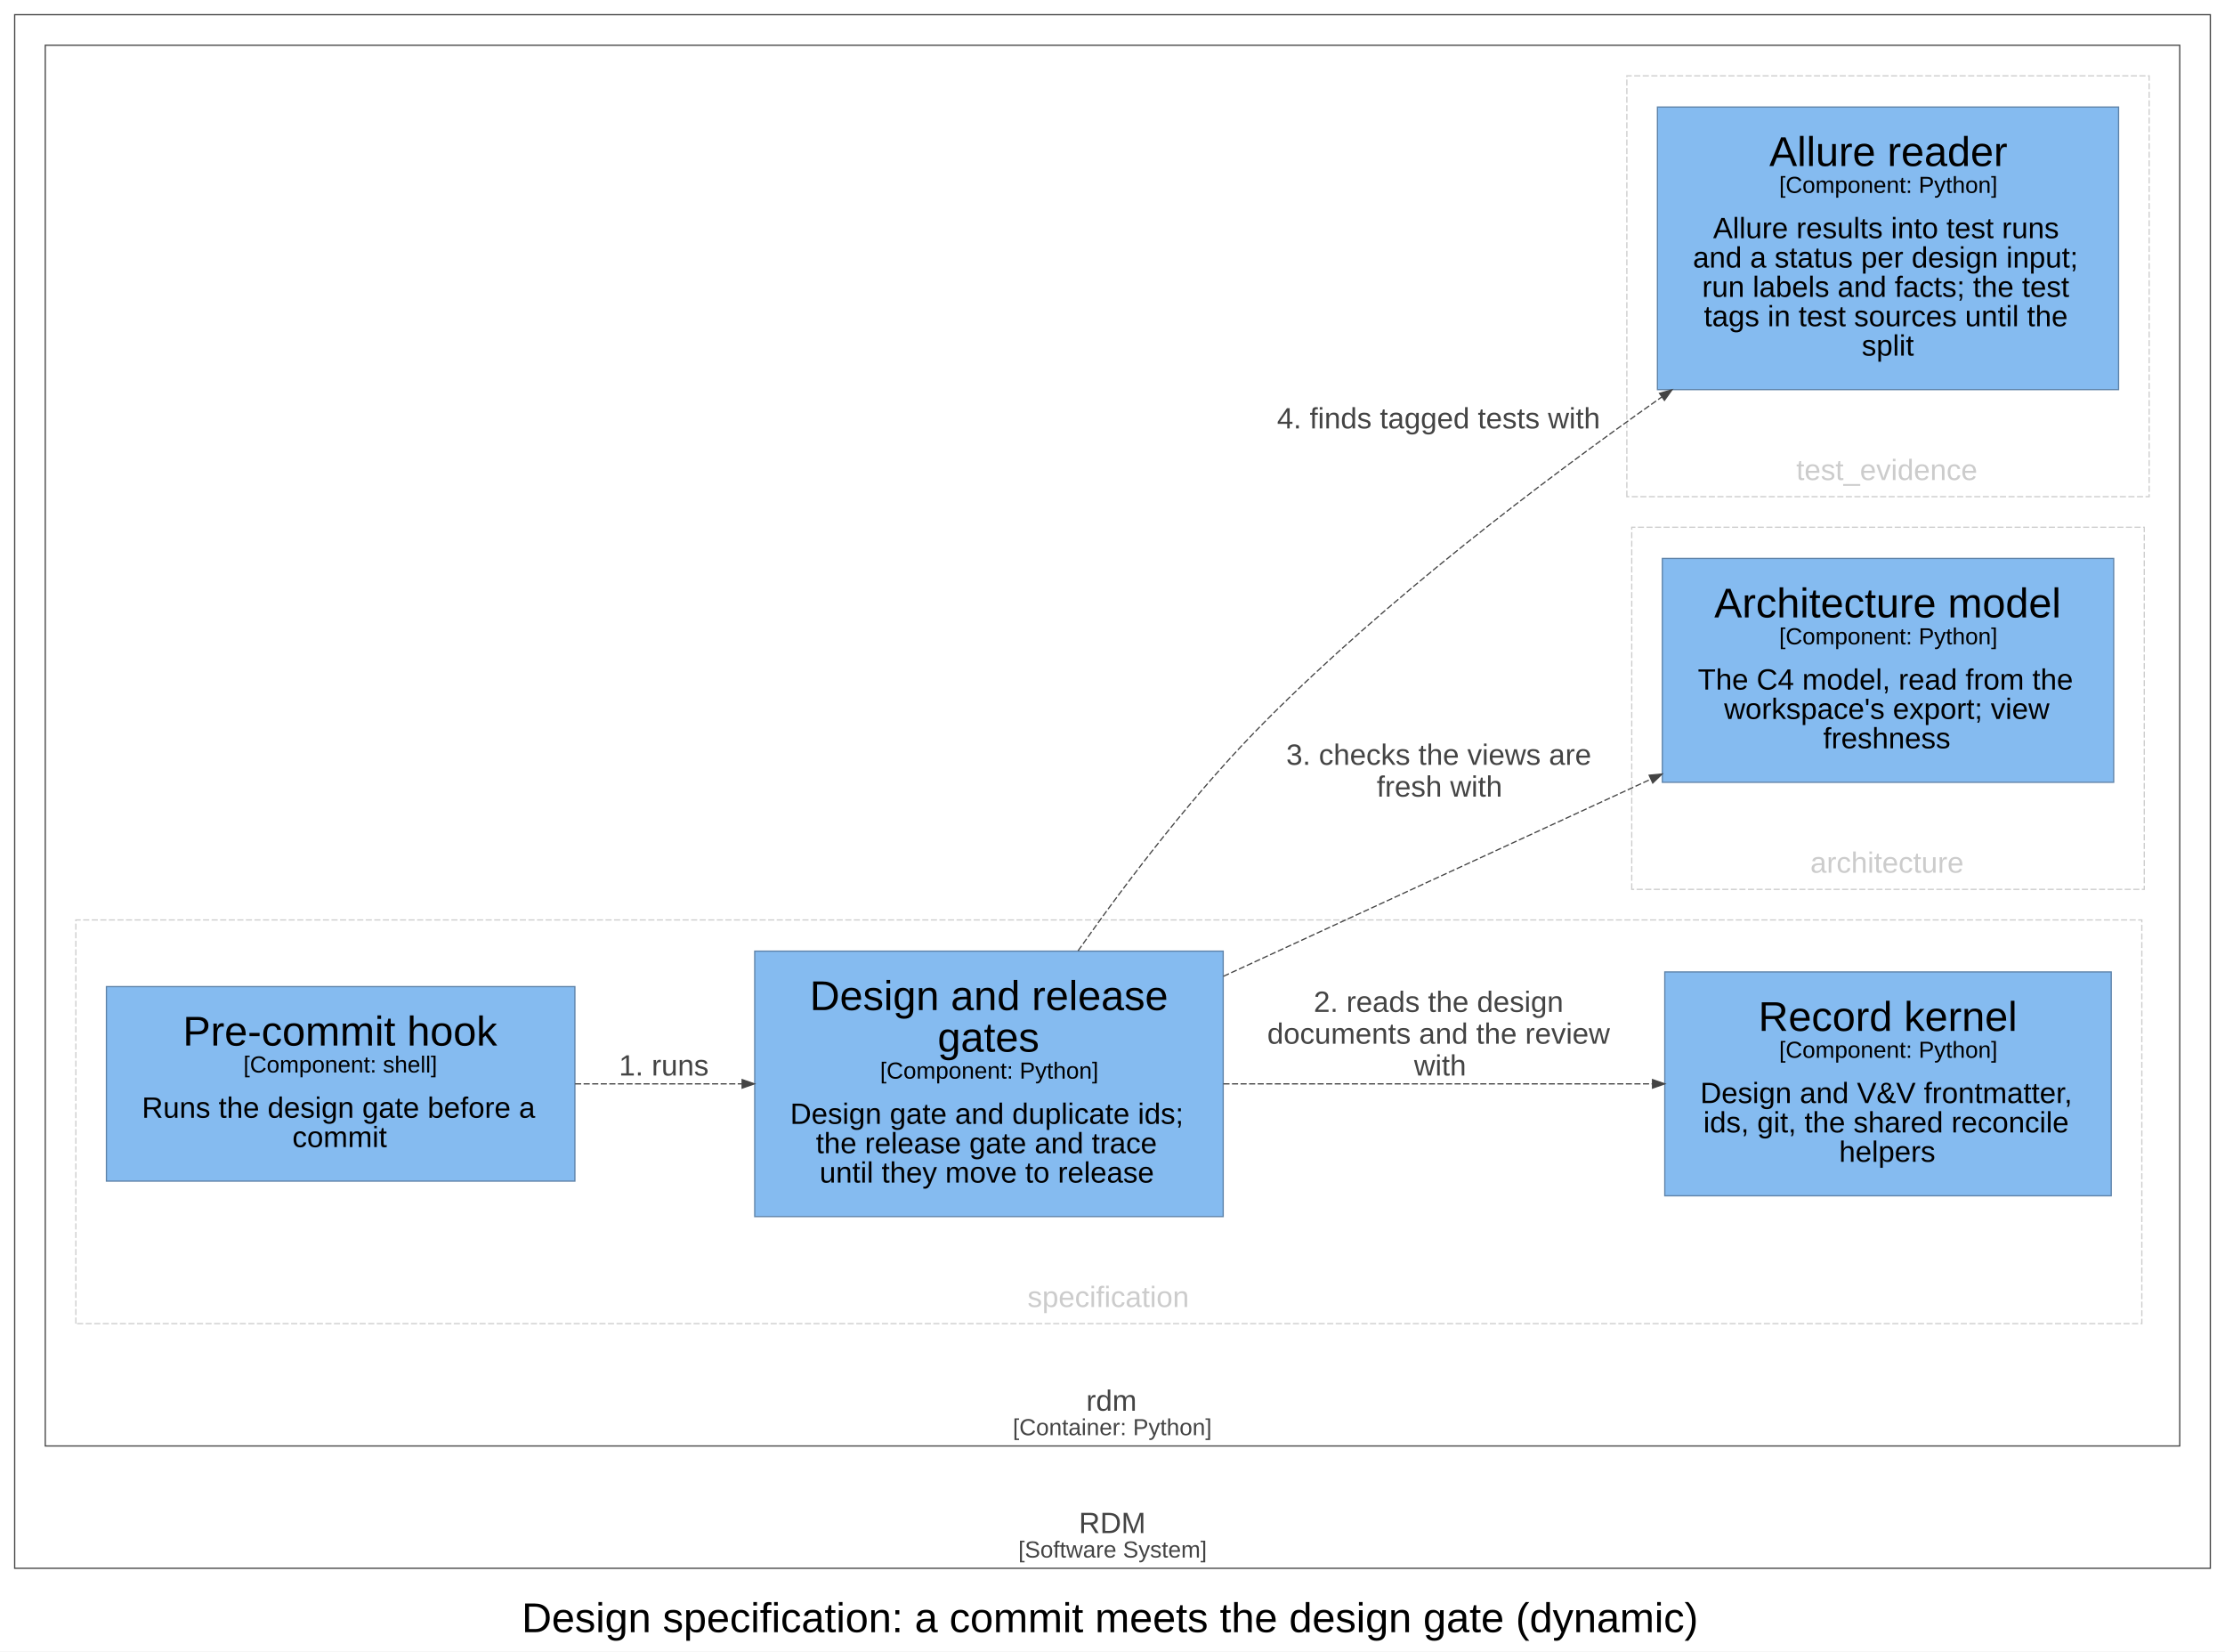
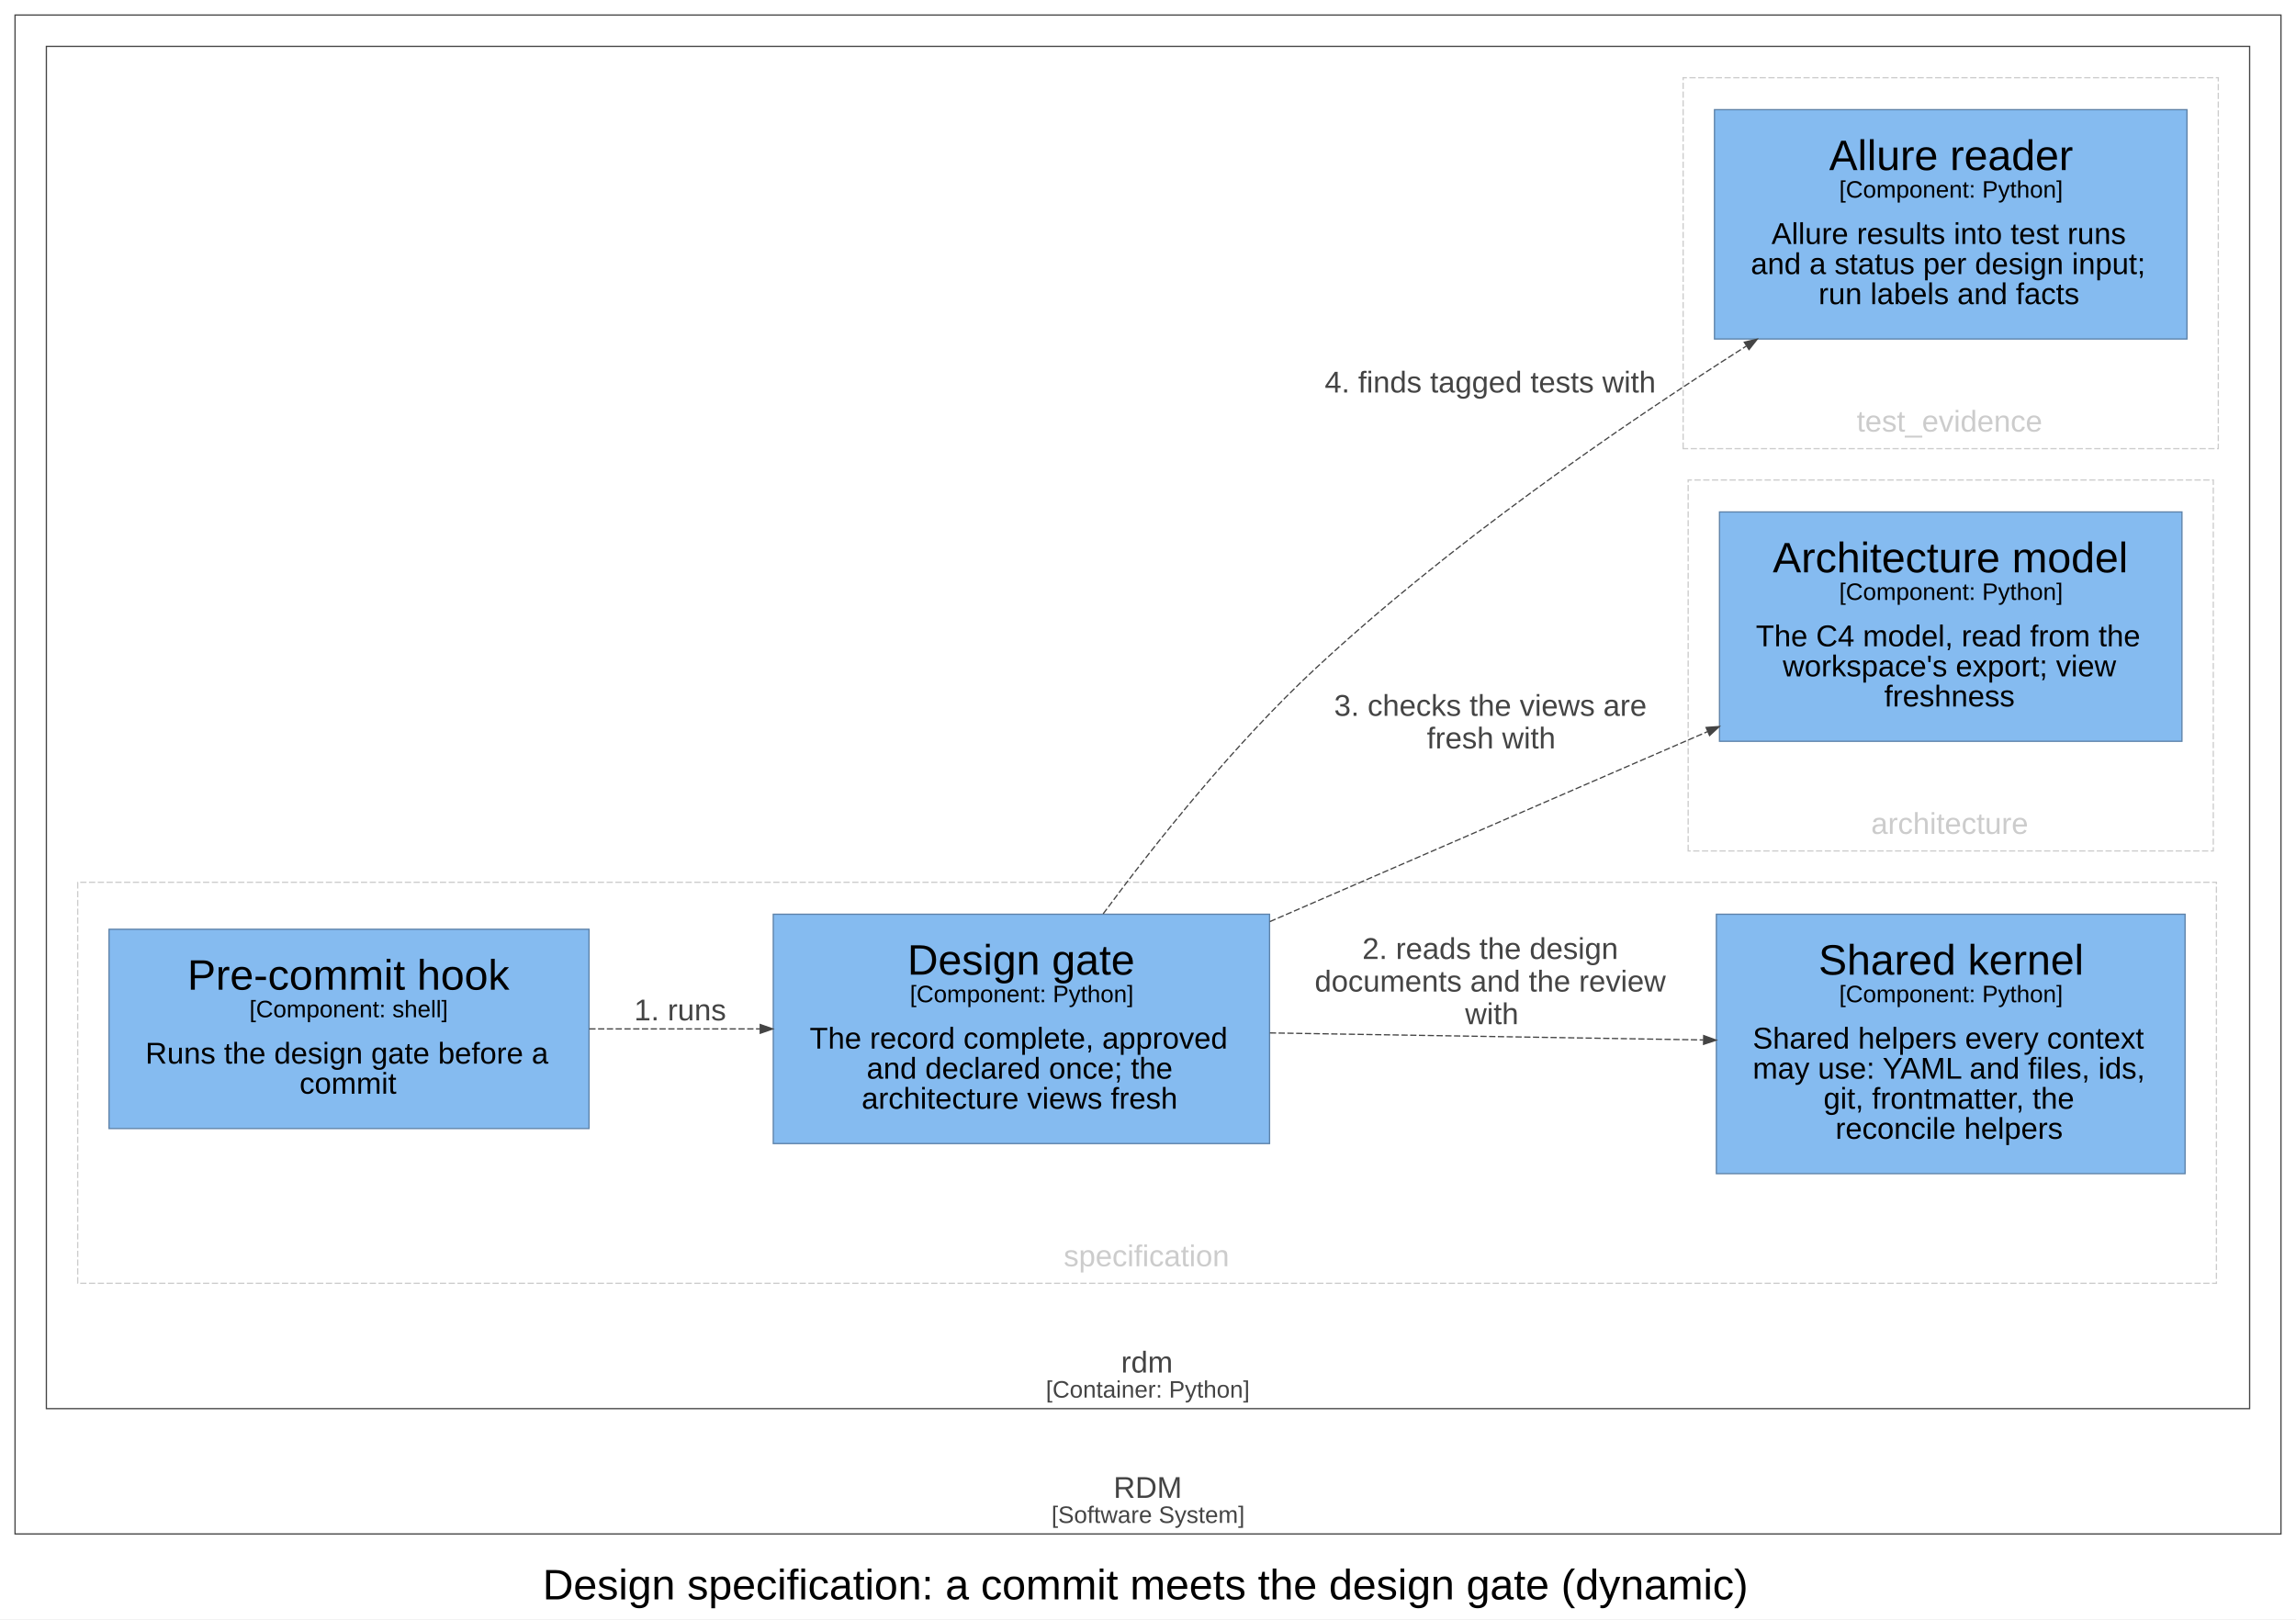
- <svg xmlns="http://www.w3.org/2000/svg" width="1819pt" height="1350pt" viewBox="0.00 0.00 1819.00 1350.00">
-   <g id="graph0" class="graph" transform="scale(1 1) rotate(0) translate(4 1346)">
-     <polygon fill="white" stroke="transparent" points="-4,4 -4,-1346 1815,-1346 1815,4 -4,4" />
-     <text text-anchor="start" x="422.5" y="-11.8" font-family="Arial" font-size="34.00">Design specification: a commit meets the design gate (dynamic)</text>
+ <svg xmlns="http://www.w3.org/2000/svg" width="1832pt" height="1292pt" viewBox="0.00 0.00 1832.00 1292.00">
+   <g id="graph0" class="graph" transform="scale(1 1) rotate(0) translate(4 1288)">
+     <polygon fill="white" stroke="transparent" points="-4,4 -4,-1288 1828,-1288 1828,4 -4,4" />
+     <text text-anchor="start" x="429" y="-11.8" font-family="Arial" font-size="34.00">Design specification: a commit meets the design gate (dynamic)</text>
    <g id="clust1" class="cluster">
-       <polygon fill="none" stroke="#444444" points="8,-64 8,-1334 1803,-1334 1803,-64 8,-64" />
-       <text text-anchor="start" x="878" y="-92.8" font-family="Arial" font-size="24.00" fill="#444444">RDM</text>
-       <text text-anchor="start" x="828.5" y="-72.8" font-family="Arial" font-size="19.00" fill="#444444">[Software System]</text>
+       <polygon fill="none" stroke="#444444" points="8,-64 8,-1276 1816,-1276 1816,-64 8,-64" />
+       <text text-anchor="start" x="884.5" y="-92.8" font-family="Arial" font-size="24.00" fill="#444444">RDM</text>
+       <text text-anchor="start" x="835" y="-72.8" font-family="Arial" font-size="19.00" fill="#444444">[Software System]</text>
    </g>
    <g id="clust2" class="cluster">
-       <polygon fill="none" stroke="#444444" points="33,-164 33,-1309 1778,-1309 1778,-164 33,-164" />
-       <text text-anchor="start" x="884" y="-192.8" font-family="Arial" font-size="24.00" fill="#444444">rdm</text>
-       <text text-anchor="start" x="824" y="-172.8" font-family="Arial" font-size="19.00" fill="#444444">[Container: Python]</text>
+       <polygon fill="none" stroke="#444444" points="33,-164 33,-1251 1791,-1251 1791,-164 33,-164" />
+       <text text-anchor="start" x="890.5" y="-192.8" font-family="Arial" font-size="24.00" fill="#444444">rdm</text>
+       <text text-anchor="start" x="830.5" y="-172.8" font-family="Arial" font-size="19.00" fill="#444444">[Container: Python]</text>
    </g>
    <g id="clust3" class="cluster">
-       <polygon fill="none" stroke="#cccccc" stroke-dasharray="5,2" points="1330,-619 1330,-915 1749,-915 1749,-619 1330,-619" />
-       <text text-anchor="start" x="1476" y="-632.6" font-family="Arial" font-size="24.00" fill="#cccccc">architecture</text>
+       <polygon fill="none" stroke="#cccccc" stroke-dasharray="5,2" points="1343,-609 1343,-905 1762,-905 1762,-609 1343,-609" />
+       <text text-anchor="start" x="1489" y="-622.6" font-family="Arial" font-size="24.00" fill="#cccccc">architecture</text>
    </g>
    <g id="clust4" class="cluster">
-       <polygon fill="none" stroke="#cccccc" stroke-dasharray="5,2" points="58,-264 58,-594 1747,-594 1747,-264 58,-264" />
-       <text text-anchor="start" x="836" y="-277.6" font-family="Arial" font-size="24.00" fill="#cccccc">specification</text>
+       <polygon fill="none" stroke="#cccccc" stroke-dasharray="5,2" points="58,-264 58,-584 1764.5,-584 1764.5,-264 58,-264" />
+       <text text-anchor="start" x="844.75" y="-277.6" font-family="Arial" font-size="24.00" fill="#cccccc">specification</text>
    </g>
    <g id="clust5" class="cluster">
-       <polygon fill="none" stroke="#cccccc" stroke-dasharray="5,2" points="1326,-940 1326,-1284 1753,-1284 1753,-940 1326,-940" />
-       <text text-anchor="start" x="1464.5" y="-953.6" font-family="Arial" font-size="24.00" fill="#cccccc">test_evidence</text>
+       <polygon fill="none" stroke="#cccccc" stroke-dasharray="5,2" points="1339,-930 1339,-1226 1766,-1226 1766,-930 1339,-930" />
+       <text text-anchor="start" x="1477.5" y="-943.6" font-family="Arial" font-size="24.00" fill="#cccccc">test_evidence</text>
    </g>
-     <g id="26" class="node">
-       <polygon fill="#85bbf0" stroke="#5d82a8" points="1724,-889.5 1355,-889.5 1355,-706.5 1724,-706.5 1724,-889.5" />
-       <text text-anchor="start" x="1397.5" y="-841.3" font-family="Arial" font-size="34.00" fill="#000000">Architecture model</text>
-       <text text-anchor="start" x="1450.5" y="-819.3" font-family="Arial" font-size="19.00" fill="#000000">[Component: Python]</text>
-       <text text-anchor="start" x="1384" y="-782.3" font-family="Arial" font-size="24.00" fill="#000000">The C4 model, read from the</text>
-       <text text-anchor="start" x="1405.5" y="-758.3" font-family="Arial" font-size="24.00" fill="#000000">workspace's export; view</text>
-       <text text-anchor="start" x="1486.5" y="-734.3" font-family="Arial" font-size="24.00" fill="#000000">freshness</text>
+     <g id="27" class="node">
+       <polygon fill="#85bbf0" stroke="#5d82a8" points="1737,-879.5 1368,-879.5 1368,-696.5 1737,-696.5 1737,-879.5" />
+       <text text-anchor="start" x="1410.5" y="-831.3" font-family="Arial" font-size="34.00" fill="#000000">Architecture model</text>
+       <text text-anchor="start" x="1463.5" y="-809.3" font-family="Arial" font-size="19.00" fill="#000000">[Component: Python]</text>
+       <text text-anchor="start" x="1397" y="-772.3" font-family="Arial" font-size="24.00" fill="#000000">The C4 model, read from the</text>
+       <text text-anchor="start" x="1418.5" y="-748.3" font-family="Arial" font-size="24.00" fill="#000000">workspace's export; view</text>
+       <text text-anchor="start" x="1499.5" y="-724.3" font-family="Arial" font-size="24.00" fill="#000000">freshness</text>
    </g>
-     <g id="10" class="node">
-       <polygon fill="#85bbf0" stroke="#5d82a8" points="466,-539.5 83,-539.5 83,-380.5 466,-380.5 466,-539.5" />
-       <text text-anchor="start" x="145.5" y="-491.3" font-family="Arial" font-size="34.00" fill="#000000">Pre-commit hook</text>
-       <text text-anchor="start" x="195" y="-469.3" font-family="Arial" font-size="19.00" fill="#000000">[Component: shell]</text>
-       <text text-anchor="start" x="112" y="-432.3" font-family="Arial" font-size="24.00" fill="#000000">Runs the design gate before a</text>
-       <text text-anchor="start" x="235" y="-408.3" font-family="Arial" font-size="24.00" fill="#000000">commit</text>
+     <g id="11" class="node">
+       <polygon fill="#85bbf0" stroke="#5d82a8" points="466,-546.5 83,-546.5 83,-387.5 466,-387.5 466,-546.5" />
+       <text text-anchor="start" x="145.5" y="-498.3" font-family="Arial" font-size="34.00" fill="#000000">Pre-commit hook</text>
+       <text text-anchor="start" x="195" y="-476.3" font-family="Arial" font-size="19.00" fill="#000000">[Component: shell]</text>
+       <text text-anchor="start" x="112" y="-439.3" font-family="Arial" font-size="24.00" fill="#000000">Runs the design gate before a</text>
+       <text text-anchor="start" x="235" y="-415.3" font-family="Arial" font-size="24.00" fill="#000000">commit</text>
    </g>
-     <g id="8" class="node">
-       <polygon fill="#85bbf0" stroke="#5d82a8" points="996,-568.5 613,-568.5 613,-351.5 996,-351.5 996,-568.5" />
-       <text text-anchor="start" x="658" y="-520.3" font-family="Arial" font-size="34.00" fill="#000000">Design and release</text>
-       <text text-anchor="start" x="762.5" y="-486.3" font-family="Arial" font-size="34.00" fill="#000000">gates</text>
-       <text text-anchor="start" x="715.5" y="-464.3" font-family="Arial" font-size="19.00" fill="#000000">[Component: Python]</text>
-       <text text-anchor="start" x="642" y="-427.3" font-family="Arial" font-size="24.00" fill="#000000">Design gate and duplicate ids;</text>
-       <text text-anchor="start" x="663" y="-403.3" font-family="Arial" font-size="24.00" fill="#000000">the release gate and trace</text>
-       <text text-anchor="start" x="666" y="-379.3" font-family="Arial" font-size="24.00" fill="#000000">until they move to release</text>
+     <g id="9" class="node">
+       <polygon fill="#85bbf0" stroke="#5d82a8" points="1009,-558.5 613,-558.5 613,-375.5 1009,-375.5 1009,-558.5" />
+       <text text-anchor="start" x="720" y="-510.3" font-family="Arial" font-size="34.00" fill="#000000">Design gate</text>
+       <text text-anchor="start" x="722" y="-488.3" font-family="Arial" font-size="19.00" fill="#000000">[Component: Python]</text>
+       <text text-anchor="start" x="642" y="-451.3" font-family="Arial" font-size="24.00" fill="#000000">The record complete, approved</text>
+       <text text-anchor="start" x="687.5" y="-427.3" font-family="Arial" font-size="24.00" fill="#000000">and declared once; the</text>
+       <text text-anchor="start" x="683.5" y="-403.3" font-family="Arial" font-size="24.00" fill="#000000">architecture views fresh</text>
    </g>
-     <g id="81" class="edge">
-       <path fill="none" stroke="#444444" stroke-dasharray="5,2" d="M466.12,-460C510.47,-460 557.82,-460 602.6,-460" />
-       <polygon fill="#444444" stroke="#444444" points="602.72,-463.5 612.72,-460 602.72,-456.5 602.72,-463.5" />
-       <text text-anchor="start" x="502" y="-466.8" font-family="Arial" font-size="24.00" fill="#444444">1. runs</text>
+     <g id="83" class="edge">
+       <path fill="none" stroke="#444444" stroke-dasharray="5,2" d="M466.2,-467C510.38,-467 557.61,-467 602.47,-467" />
+       <polygon fill="#444444" stroke="#444444" points="602.6,-470.5 612.6,-467 602.6,-463.5 602.6,-470.5" />
+       <text text-anchor="start" x="502" y="-473.8" font-family="Arial" font-size="24.00" fill="#444444">1. runs</text>
    </g>
    <g id="6" class="node">
-       <polygon fill="#85bbf0" stroke="#5d82a8" points="1722,-551.5 1357,-551.5 1357,-368.5 1722,-368.5 1722,-551.5" />
-       <text text-anchor="start" x="1433.5" y="-503.3" font-family="Arial" font-size="34.00" fill="#000000">Record kernel</text>
-       <text text-anchor="start" x="1450.5" y="-481.3" font-family="Arial" font-size="19.00" fill="#000000">[Component: Python]</text>
-       <text text-anchor="start" x="1386" y="-444.3" font-family="Arial" font-size="24.00" fill="#000000">Design and V&amp;V frontmatter,</text>
-       <text text-anchor="start" x="1388.5" y="-420.3" font-family="Arial" font-size="24.00" fill="#000000">ids, git, the shared reconcile</text>
-       <text text-anchor="start" x="1499.5" y="-396.3" font-family="Arial" font-size="24.00" fill="#000000">helpers</text>
+       <polygon fill="#85bbf0" stroke="#5d82a8" points="1739.5,-558.5 1365.5,-558.5 1365.5,-351.5 1739.5,-351.5 1739.5,-558.5" />
+       <text text-anchor="start" x="1447" y="-510.3" font-family="Arial" font-size="34.00" fill="#000000">Shared kernel</text>
+       <text text-anchor="start" x="1463.5" y="-488.3" font-family="Arial" font-size="19.00" fill="#000000">[Component: Python]</text>
+       <text text-anchor="start" x="1394.5" y="-451.3" font-family="Arial" font-size="24.00" fill="#000000">Shared helpers every context</text>
+       <text text-anchor="start" x="1394.5" y="-427.3" font-family="Arial" font-size="24.00" fill="#000000">may use: YAML and files, ids,</text>
+       <text text-anchor="start" x="1451" y="-403.3" font-family="Arial" font-size="24.00" fill="#000000">git, frontmatter, the</text>
+       <text text-anchor="start" x="1460.5" y="-379.3" font-family="Arial" font-size="24.00" fill="#000000">reconcile helpers</text>
+     </g>
+     <g id="127" class="edge">
+       <path fill="none" stroke="#444444" stroke-dasharray="5,2" d="M1009.2,-552.6C1117.4,-599.57 1251.01,-657.56 1358.53,-704.24" />
+       <polygon fill="#444444" stroke="#444444" points="1357.3,-707.52 1367.87,-708.29 1360.09,-701.1 1357.3,-707.52" />
+       <text text-anchor="start" x="1060.5" y="-716.8" font-family="Arial" font-size="24.00" fill="#444444">3. checks the views are</text>
+       <text text-anchor="start" x="1134.5" y="-690.8" font-family="Arial" font-size="24.00" fill="#444444">fresh with</text>
+     </g>
+     <g id="78" class="edge">
+       <path fill="none" stroke="#444444" stroke-dasharray="5,2" d="M1009.2,-463.8C1116.24,-462.06 1248.16,-459.92 1355.08,-458.19" />
+       <polygon fill="#444444" stroke="#444444" points="1355.4,-461.68 1365.35,-458.02 1355.29,-454.68 1355.4,-461.68" />
+       <text text-anchor="start" x="1083" y="-522.8" font-family="Arial" font-size="24.00" fill="#444444">2. reads the design</text>
+       <text text-anchor="start" x="1045" y="-496.8" font-family="Arial" font-size="24.00" fill="#444444">documents and the review</text>
+       <text text-anchor="start" x="1165" y="-470.8" font-family="Arial" font-size="24.00" fill="#444444">with</text>
+     </g>
+     <g id="22" class="node">
+       <polygon fill="#85bbf0" stroke="#5d82a8" points="1741,-1200.5 1364,-1200.5 1364,-1017.5 1741,-1017.5 1741,-1200.5" />
+       <text text-anchor="start" x="1455.5" y="-1152.3" font-family="Arial" font-size="34.00" fill="#000000">Allure reader</text>
+       <text text-anchor="start" x="1463.5" y="-1130.3" font-family="Arial" font-size="19.00" fill="#000000">[Component: Python]</text>
+       <text text-anchor="start" x="1409.5" y="-1093.3" font-family="Arial" font-size="24.00" fill="#000000">Allure results into test runs</text>
+       <text text-anchor="start" x="1393" y="-1069.3" font-family="Arial" font-size="24.00" fill="#000000">and a status per design input;</text>
+       <text text-anchor="start" x="1447" y="-1045.3" font-family="Arial" font-size="24.00" fill="#000000">run labels and facts</text>
    </g>
    <g id="126" class="edge">
-       <path fill="none" stroke="#444444" stroke-dasharray="5,2" d="M996.17,-547.92C1103.65,-597.48 1237.56,-659.23 1345.42,-708.97" />
-       <polygon fill="#444444" stroke="#444444" points="1344.24,-712.28 1354.79,-713.29 1347.17,-705.92 1344.24,-712.28" />
-       <text text-anchor="start" x="1047.5" y="-720.8" font-family="Arial" font-size="24.00" fill="#444444">3. checks the views are</text>
-       <text text-anchor="start" x="1121.5" y="-694.8" font-family="Arial" font-size="24.00" fill="#444444">fresh with</text>
-     </g>
-     <g id="76" class="edge">
-       <path fill="none" stroke="#444444" stroke-dasharray="5,2" d="M996.17,-460C1104.15,-460 1238.82,-460 1346.94,-460" />
-       <polygon fill="#444444" stroke="#444444" points="1346.99,-463.5 1356.99,-460 1346.99,-456.5 1346.99,-463.5" />
-       <text text-anchor="start" x="1070" y="-518.8" font-family="Arial" font-size="24.00" fill="#444444">2. reads the design</text>
-       <text text-anchor="start" x="1032" y="-492.8" font-family="Arial" font-size="24.00" fill="#444444">documents and the review</text>
-       <text text-anchor="start" x="1152" y="-466.8" font-family="Arial" font-size="24.00" fill="#444444">with</text>
-     </g>
-     <g id="21" class="node">
-       <polygon fill="#85bbf0" stroke="#5d82a8" points="1728,-1258.5 1351,-1258.5 1351,-1027.5 1728,-1027.5 1728,-1258.5" />
-       <text text-anchor="start" x="1442.5" y="-1210.3" font-family="Arial" font-size="34.00" fill="#000000">Allure reader</text>
-       <text text-anchor="start" x="1450.5" y="-1188.3" font-family="Arial" font-size="19.00" fill="#000000">[Component: Python]</text>
-       <text text-anchor="start" x="1396.5" y="-1151.3" font-family="Arial" font-size="24.00" fill="#000000">Allure results into test runs</text>
-       <text text-anchor="start" x="1380" y="-1127.3" font-family="Arial" font-size="24.00" fill="#000000">and a status per design input;</text>
-       <text text-anchor="start" x="1387.5" y="-1103.3" font-family="Arial" font-size="24.00" fill="#000000">run labels and facts; the test</text>
-       <text text-anchor="start" x="1389" y="-1079.3" font-family="Arial" font-size="24.00" fill="#000000">tags in test sources until the</text>
-       <text text-anchor="start" x="1518" y="-1055.3" font-family="Arial" font-size="24.00" fill="#000000">split</text>
-     </g>
-     <g id="125" class="edge">
-       <path fill="none" stroke="#444444" stroke-dasharray="5,2" d="M877.36,-568.76C918.99,-627.88 974.45,-700.45 1032,-758 1130.09,-856.09 1253.84,-950.6 1354.47,-1021.44" />
-       <polygon fill="#444444" stroke="#444444" points="1352.71,-1024.47 1362.9,-1027.35 1356.73,-1018.74 1352.71,-1024.47" />
-       <text text-anchor="start" x="1040" y="-995.8" font-family="Arial" font-size="24.00" fill="#444444">4. finds tagged tests with</text>
+       <path fill="none" stroke="#444444" stroke-dasharray="5,2" d="M876.23,-558.83C920.05,-618.07 981.49,-694.83 1045,-754 1150.83,-852.61 1285.54,-945.75 1389.42,-1011.86" />
+       <polygon fill="#444444" stroke="#444444" points="1387.79,-1014.97 1398.11,-1017.37 1391.54,-1009.06 1387.79,-1014.97" />
+       <text text-anchor="start" x="1053" y="-974.8" font-family="Arial" font-size="24.00" fill="#444444">4. finds tagged tests with</text>
    </g>
  </g>
</svg>
